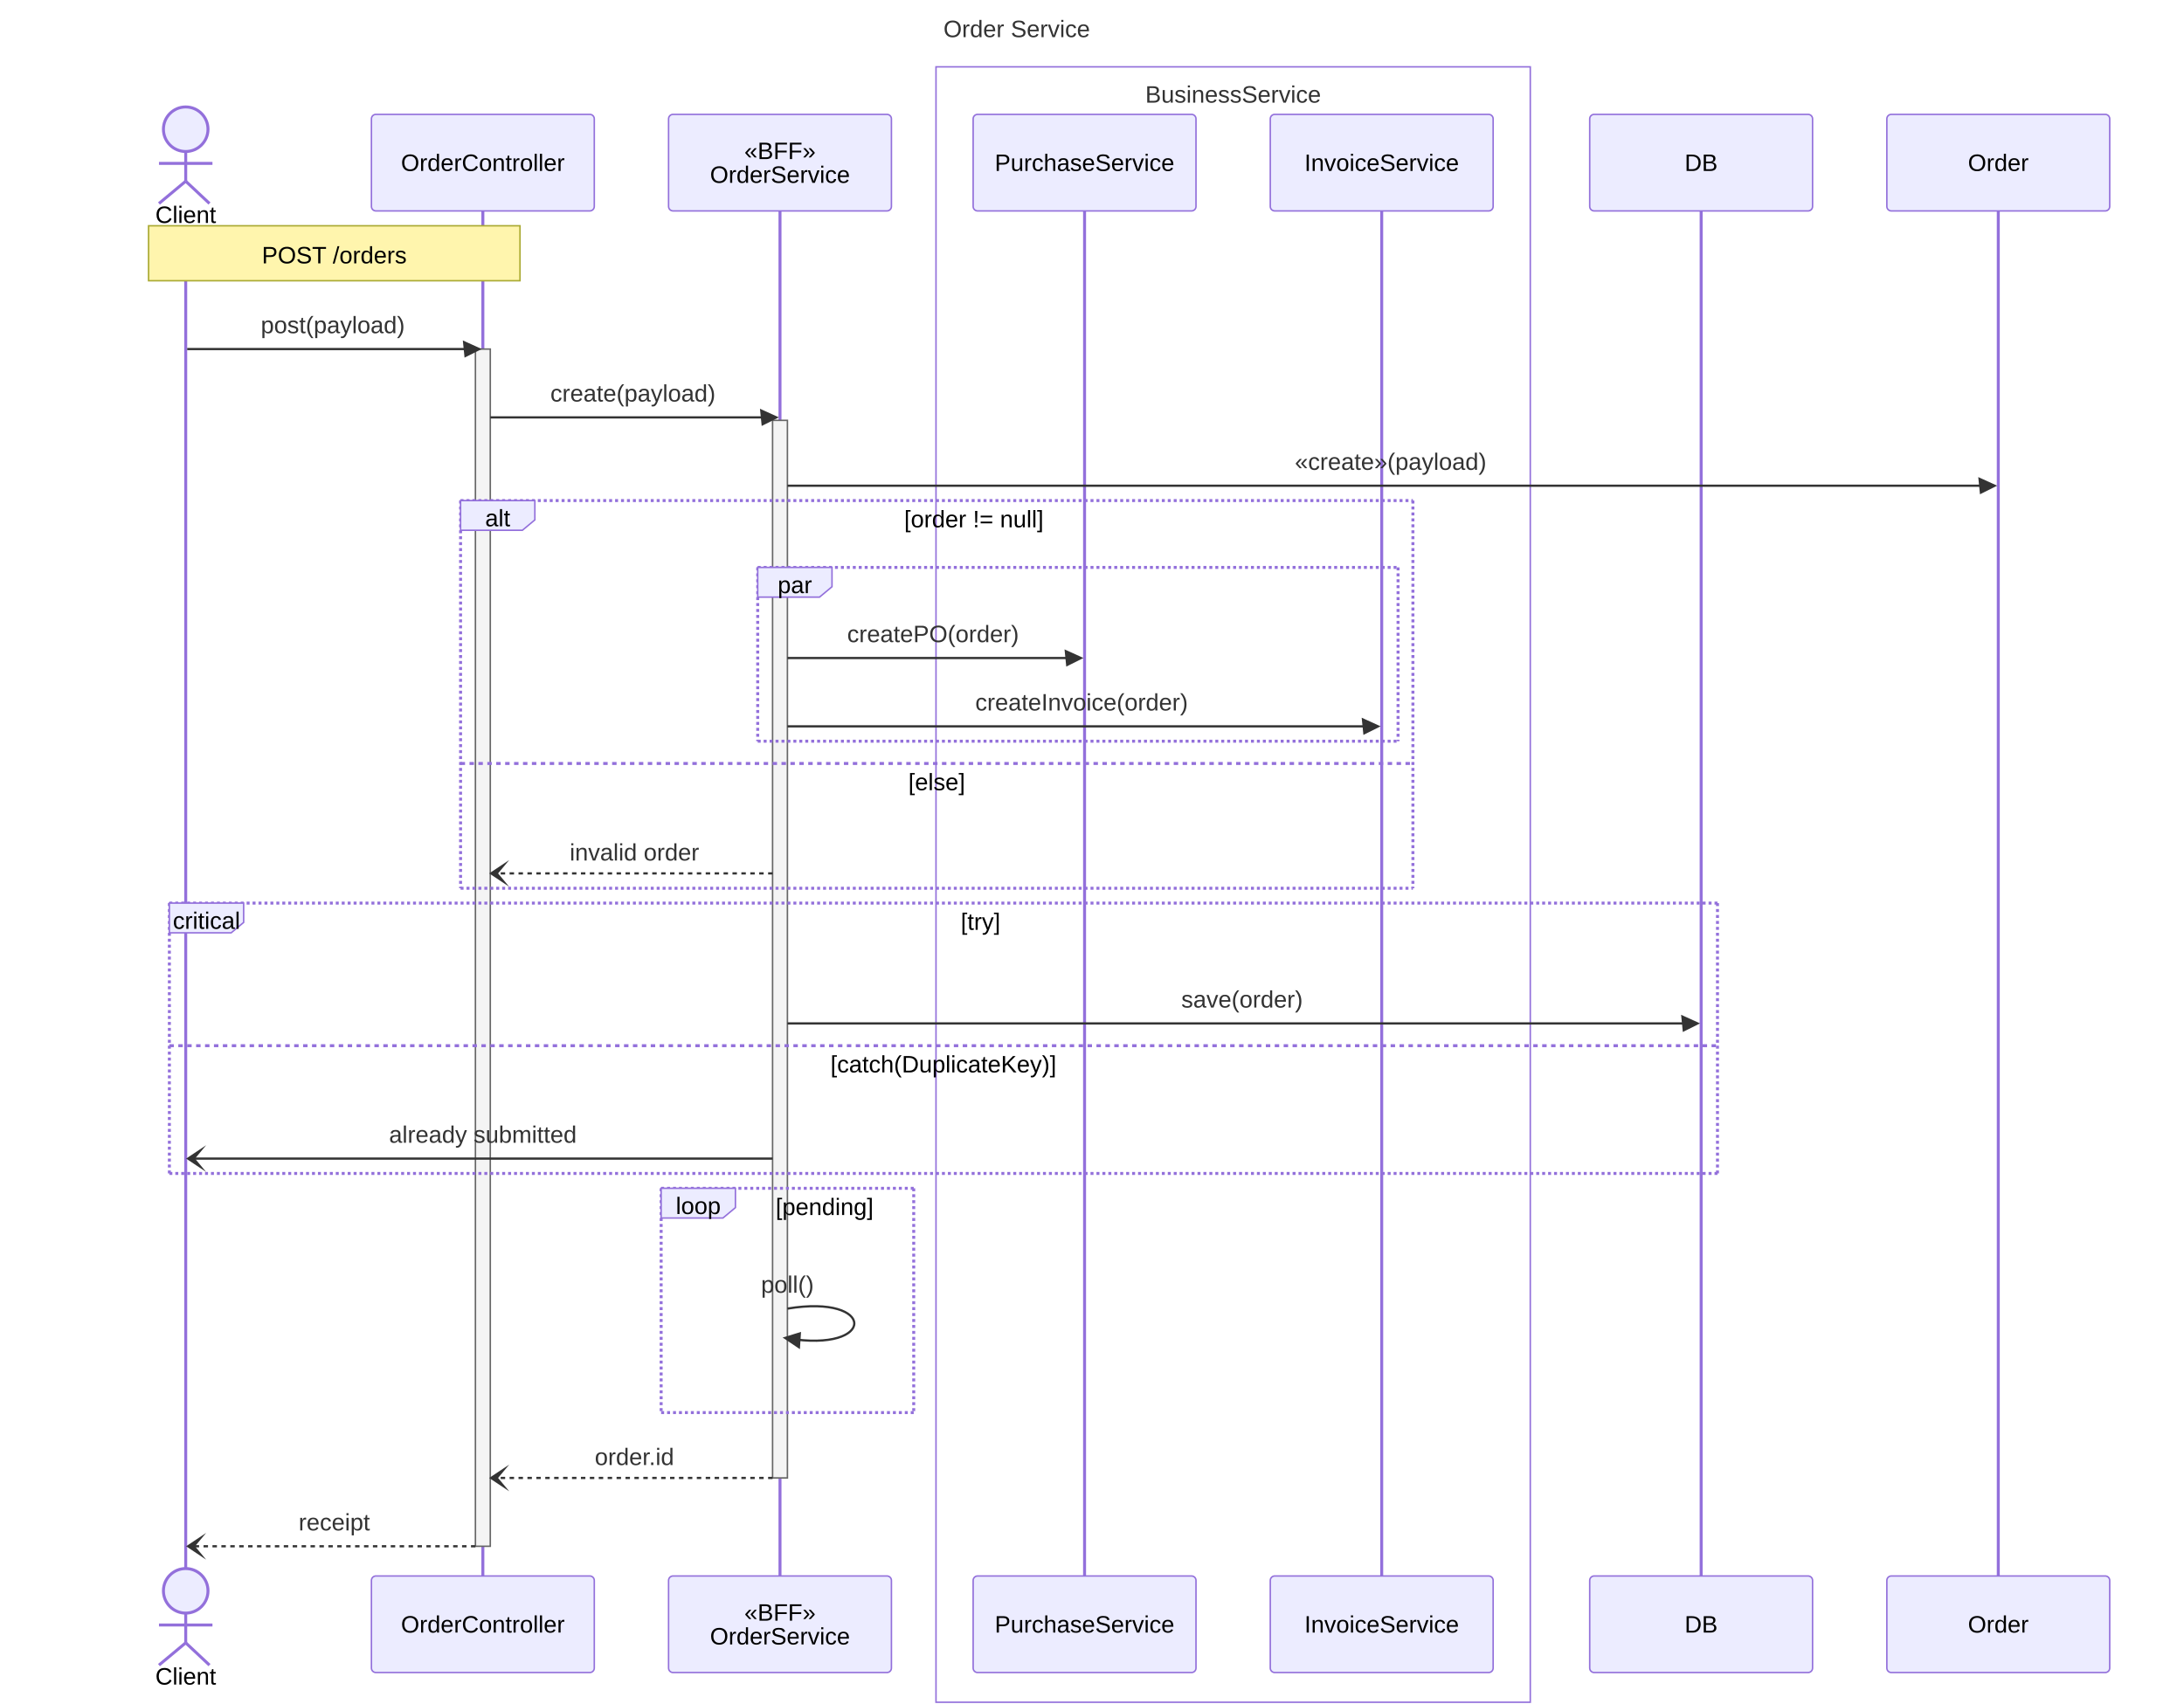
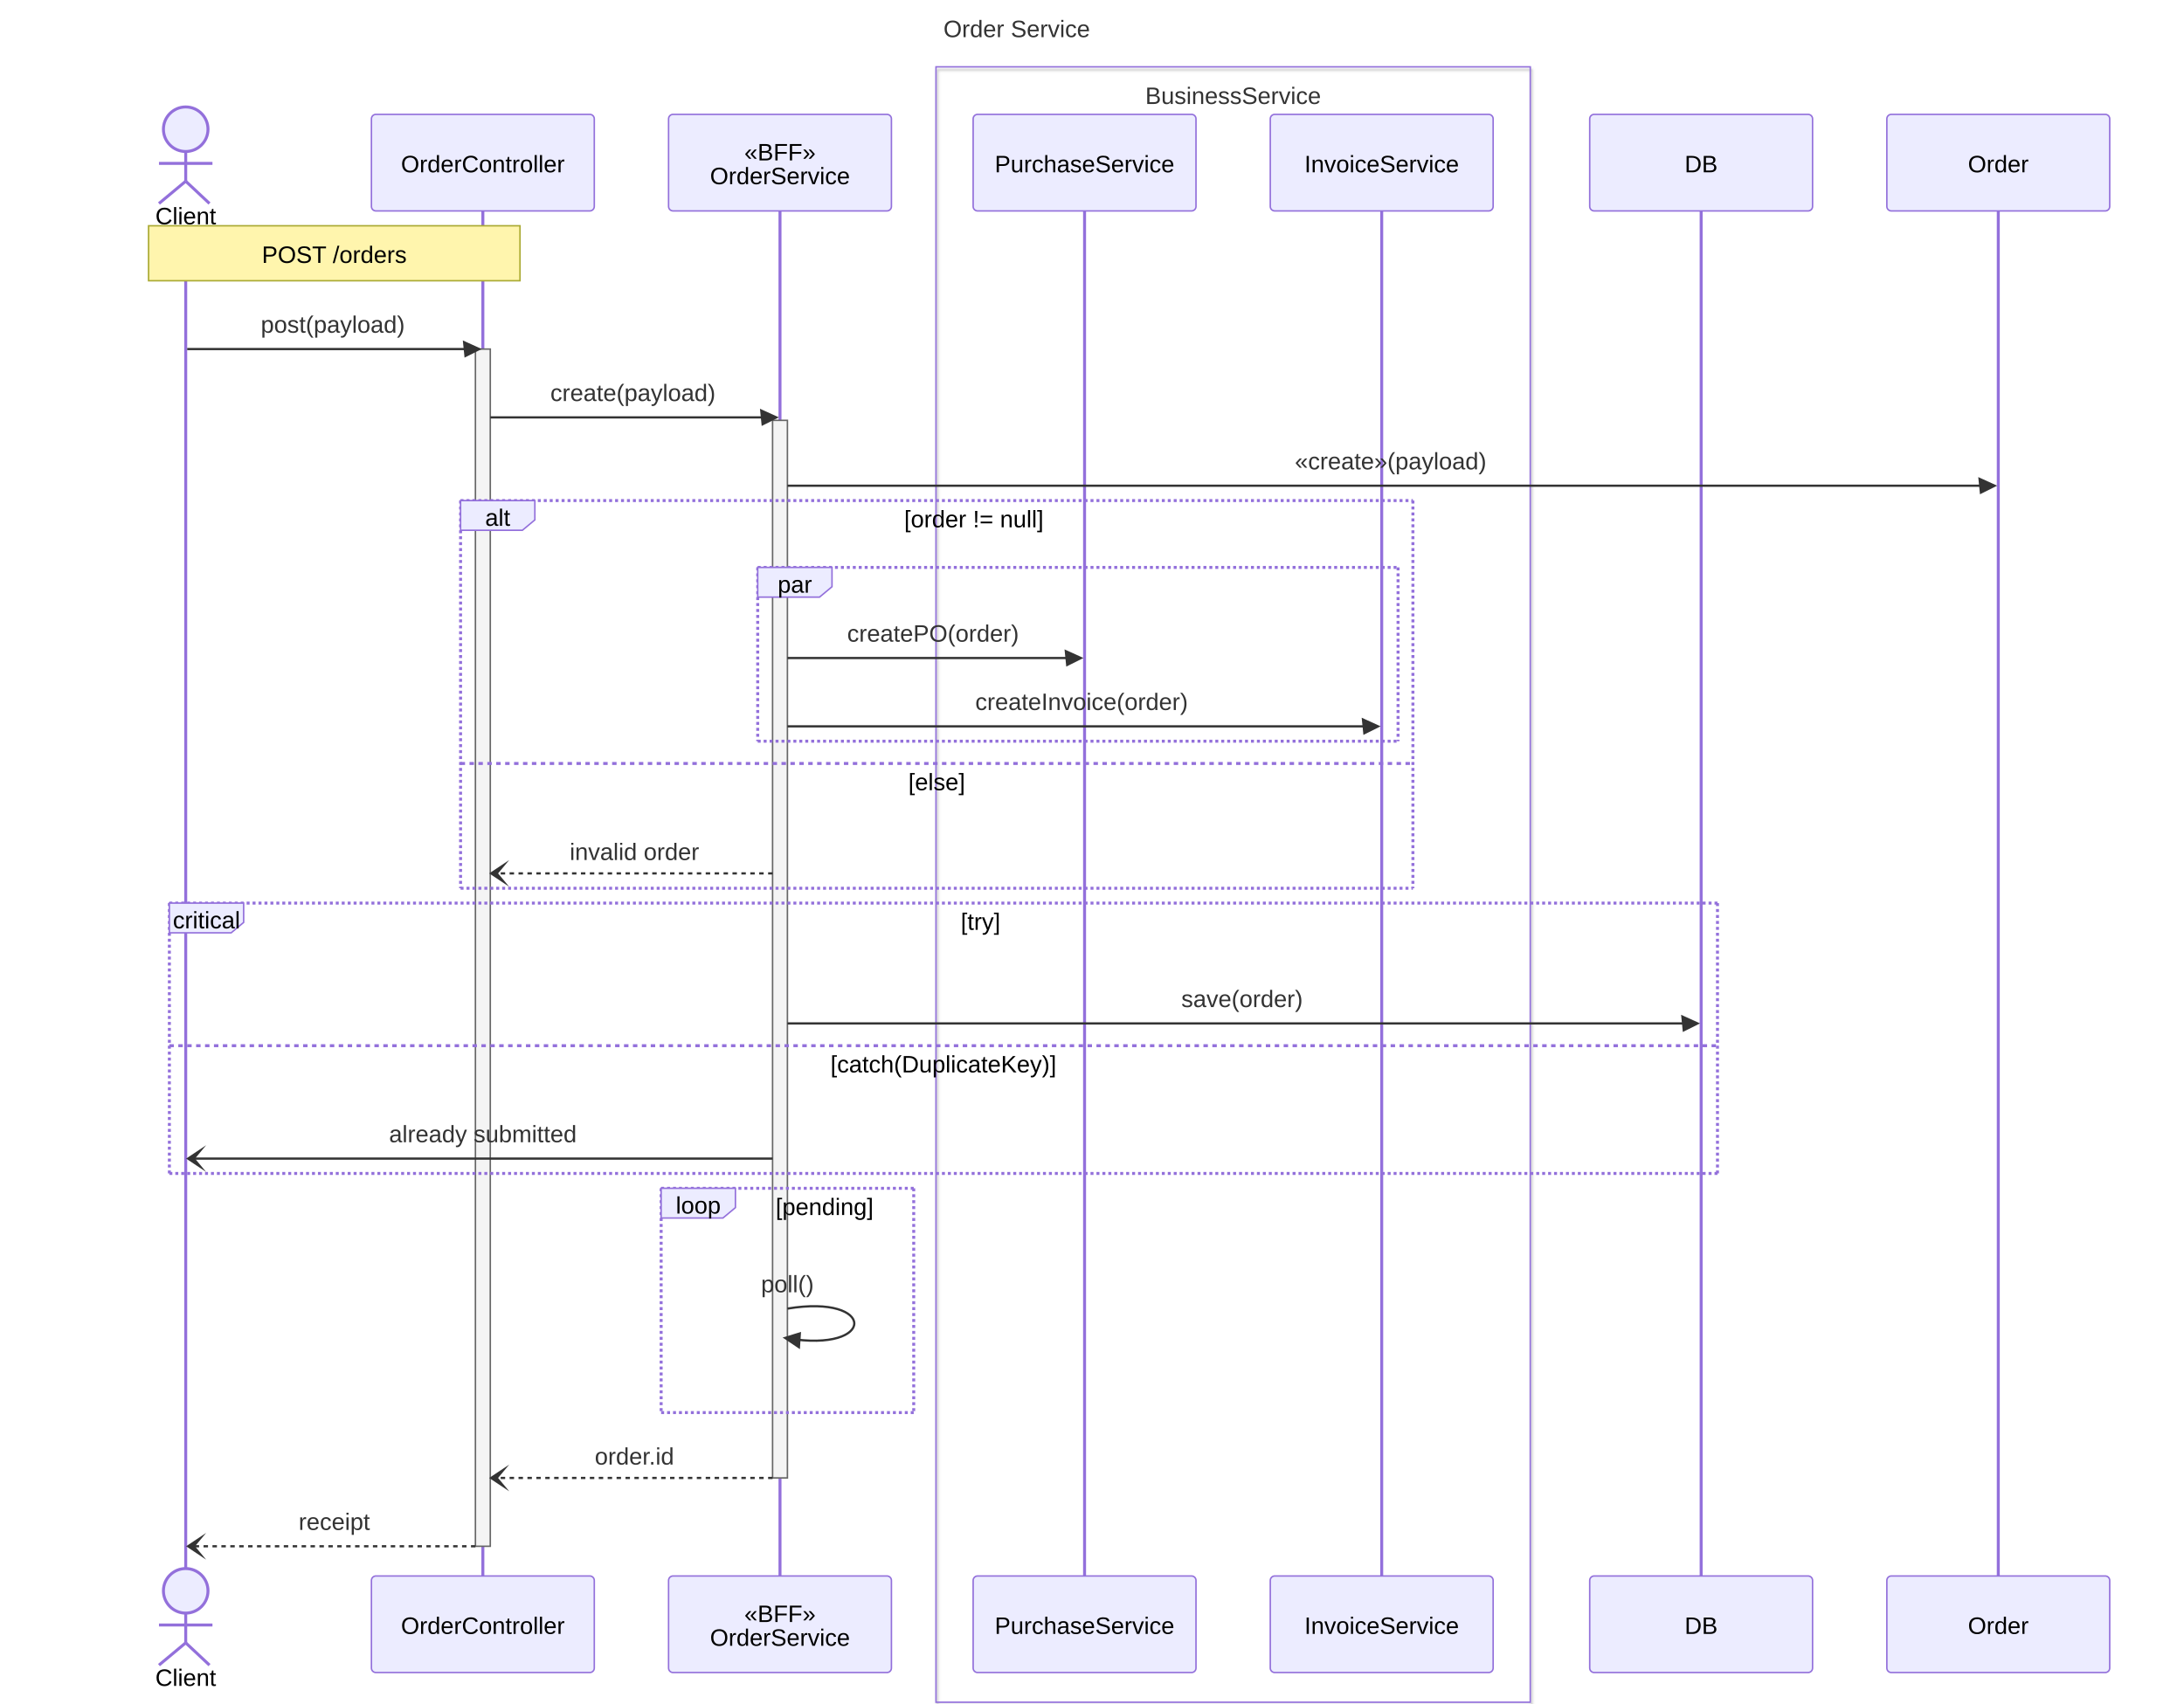
<svg xmlns="http://www.w3.org/2000/svg" id="my-svg" width="100%" class="zenuml" style="max-width: 1470px; background-color: white;" viewBox="-50 -50 1470 1147" role="graphics-document document" aria-roledescription="zenuml">
  <style>#my-svg{font-family:"trebuchet ms", verdana, arial, sans-serif;font-size:16px;}#my-svg text{font-family:"trebuchet ms", verdana, arial, sans-serif;}</style>
+   <defs>
+     <filter id="my-svg-shadow-0" x="-50%" y="-50%" width="200%" height="200%">
+       <feDropShadow dx="1" dy="2" stdDeviation="1" flood-color="rgb(185,185,185)" flood-opacity="1" />
+     </filter>
+   </defs>
  <g>
    <g class="lowered">
      <g class="box">
-         <rect class="rect" x="580" y="-5" width="400" height="1101" fill="none" stroke="#9370DB" stroke-width="1" />
-         <text x="780" y="19.1" text-anchor="middle" font-size="16" fill="#333">BusinessService</text>
+         <rect class="rect" x="580" y="-5" width="400" height="1101" fill="none" stroke="#9370DB" stroke-width="1" filter="url(#my-svg-shadow-0)" />
+         <text x="780" y="20" text-anchor="middle" font-size="16" fill="#333">BusinessService</text>
      </g>
      <g class="actor">
        <rect class="actor" x="1220" y="1011" width="150" height="65" rx="3" ry="3" fill="#ECECFF" stroke="#9370DB" stroke-width="1" />
-         <text class="actor" x="1295" y="1049.1" text-anchor="middle" font-size="16" fill="black">Order</text>
+         <text class="actor" x="1295" y="1050" text-anchor="middle" font-size="16" fill="black">Order</text>
      </g>
      <g class="actor">
        <rect class="actor" x="1020" y="1011" width="150" height="65" rx="3" ry="3" fill="#ECECFF" stroke="#9370DB" stroke-width="1" />
-         <text class="actor" x="1095" y="1049.1" text-anchor="middle" font-size="16" fill="black">DB</text>
+         <text class="actor" x="1095" y="1050" text-anchor="middle" font-size="16" fill="black">DB</text>
      </g>
      <g class="actor">
        <rect class="actor" x="805" y="1011" width="150" height="65" rx="3" ry="3" fill="#ECECFF" stroke="#9370DB" stroke-width="1" />
-         <text class="actor" x="880" y="1049.1" text-anchor="middle" font-size="16" fill="black">InvoiceService</text>
+         <text class="actor" x="880" y="1050" text-anchor="middle" font-size="16" fill="black">InvoiceService</text>
      </g>
      <g class="actor">
        <rect class="actor" x="605" y="1011" width="150" height="65" rx="3" ry="3" fill="#ECECFF" stroke="#9370DB" stroke-width="1" />
-         <text class="actor" x="680" y="1049.1" text-anchor="middle" font-size="16" fill="black">PurchaseService</text>
+         <text class="actor" x="680" y="1050" text-anchor="middle" font-size="16" fill="black">PurchaseService</text>
      </g>
      <g class="actor">
        <rect class="actor" x="400" y="1011" width="150" height="65" rx="3" ry="3" fill="#ECECFF" stroke="#9370DB" stroke-width="1" />
-         <text class="actor" x="475" y="1041.1" text-anchor="middle" font-size="16" fill="black">«BFF»</text>
-         <text class="actor" x="475" y="1057.1" text-anchor="middle" font-size="16" fill="black">OrderService</text>
+         <text class="actor" x="475" y="1042" text-anchor="middle" font-size="16" fill="black">«BFF»</text>
+         <text class="actor" x="475" y="1058" text-anchor="middle" font-size="16" fill="black">OrderService</text>
      </g>
      <g class="actor">
        <rect class="actor" x="200" y="1011" width="150" height="65" rx="3" ry="3" fill="#ECECFF" stroke="#9370DB" stroke-width="1" />
-         <text class="actor" x="275" y="1049.1" text-anchor="middle" font-size="16" fill="black">OrderController</text>
+         <text class="actor" x="275" y="1050" text-anchor="middle" font-size="16" fill="black">OrderController</text>
      </g>
      <g class="actor">
        <path class="actor-line" d="M1295,92L1295,1011" fill="none" stroke="#9370DB" stroke-width="2" />
        <rect class="actor" x="1220" y="27" width="150" height="65" rx="3" ry="3" fill="#ECECFF" stroke="#9370DB" stroke-width="1" />
-         <text class="actor" x="1295" y="65.1" text-anchor="middle" font-size="16" fill="black">Order</text>
+         <text class="actor" x="1295" y="66" text-anchor="middle" font-size="16" fill="black">Order</text>
      </g>
      <g class="actor">
        <path class="actor-line" d="M1095,92L1095,1011" fill="none" stroke="#9370DB" stroke-width="2" />
        <rect class="actor" x="1020" y="27" width="150" height="65" rx="3" ry="3" fill="#ECECFF" stroke="#9370DB" stroke-width="1" />
-         <text class="actor" x="1095" y="65.1" text-anchor="middle" font-size="16" fill="black">DB</text>
+         <text class="actor" x="1095" y="66" text-anchor="middle" font-size="16" fill="black">DB</text>
      </g>
      <g class="actor">
        <path class="actor-line" d="M880,92L880,1011" fill="none" stroke="#9370DB" stroke-width="2" />
        <rect class="actor" x="805" y="27" width="150" height="65" rx="3" ry="3" fill="#ECECFF" stroke="#9370DB" stroke-width="1" />
-         <text class="actor" x="880" y="65.1" text-anchor="middle" font-size="16" fill="black">InvoiceService</text>
+         <text class="actor" x="880" y="66" text-anchor="middle" font-size="16" fill="black">InvoiceService</text>
      </g>
      <g class="actor">
        <path class="actor-line" d="M680,92L680,1011" fill="none" stroke="#9370DB" stroke-width="2" />
        <rect class="actor" x="605" y="27" width="150" height="65" rx="3" ry="3" fill="#ECECFF" stroke="#9370DB" stroke-width="1" />
-         <text class="actor" x="680" y="65.1" text-anchor="middle" font-size="16" fill="black">PurchaseService</text>
+         <text class="actor" x="680" y="66" text-anchor="middle" font-size="16" fill="black">PurchaseService</text>
      </g>
      <g class="actor">
        <path class="actor-line" d="M475,92L475,1011" fill="none" stroke="#9370DB" stroke-width="2" />
        <rect class="actor" x="400" y="27" width="150" height="65" rx="3" ry="3" fill="#ECECFF" stroke="#9370DB" stroke-width="1" />
-         <text class="actor" x="475" y="57.1" text-anchor="middle" font-size="16" fill="black">«BFF»</text>
-         <text class="actor" x="475" y="73.1" text-anchor="middle" font-size="16" fill="black">OrderService</text>
+         <text class="actor" x="475" y="58" text-anchor="middle" font-size="16" fill="black">«BFF»</text>
+         <text class="actor" x="475" y="74" text-anchor="middle" font-size="16" fill="black">OrderService</text>
      </g>
      <g class="actor">
        <path class="actor-line" d="M275,92L275,1011" fill="none" stroke="#9370DB" stroke-width="2" />
        <rect class="actor" x="200" y="27" width="150" height="65" rx="3" ry="3" fill="#ECECFF" stroke="#9370DB" stroke-width="1" />
-         <text class="actor" x="275" y="65.1" text-anchor="middle" font-size="16" fill="black">OrderController</text>
+         <text class="actor" x="275" y="66" text-anchor="middle" font-size="16" fill="black">OrderController</text>
      </g>
      <g class="actor-lifeline">
        <path class="actor-line" d="M75,107L75,1011" fill="none" stroke="#9370DB" stroke-width="2" />
      </g>
    </g>
    <g class="body">
      <g class="note">
        <rect class="note" x="50" y="102" width="250" height="37" fill="#fff5ad" stroke="#aaaa33" stroke-width="1" />
-         <text class="noteText" x="175" y="127.32" text-anchor="middle" font-size="16" fill="black">POST /orders</text>
+         <text class="noteText" x="175" y="127" text-anchor="middle" font-size="16" fill="black">POST /orders</text>
      </g>
      <g class="activation">
        <rect class="activation0" x="270" y="185" width="10" height="806" fill="#f4f4f4" stroke="#666" stroke-width="1" />
      </g>
      <g class="activation">
        <rect class="activation0" x="470" y="233" width="10" height="712" fill="#f4f4f4" stroke="#666" stroke-width="1" />
      </g>
      <g class="frame">
        <path class="loopLine" d="M460,332L891,332" fill="none" stroke="#9370DB" stroke-width="2" stroke-dasharray="2 2" />
        <path class="loopLine" d="M891,332L891,449" fill="none" stroke="#9370DB" stroke-width="2" stroke-dasharray="2 2" />
        <path class="loopLine" d="M460,449L891,449" fill="none" stroke="#9370DB" stroke-width="2" stroke-dasharray="2 2" />
        <path class="loopLine" d="M460,332L460,449" fill="none" stroke="#9370DB" stroke-width="2" stroke-dasharray="2 2" />
        <path class="labelBox" d="M460,332L510,332L510,345L501.6,352L460,352Z" fill="#ECECFF" stroke="#9370DB" stroke-width="1" />
-         <text class="labelText" x="485" y="349.32" text-anchor="middle" font-size="16" fill="black">par</text>
+         <text class="labelText" x="485" y="349" text-anchor="middle" font-size="16" fill="black">par</text>
      </g>
      <g class="frame">
        <path class="loopLine" d="M260,287L901,287" fill="none" stroke="#9370DB" stroke-width="2" stroke-dasharray="2 2" />
        <path class="loopLine" d="M901,287L901,548" fill="none" stroke="#9370DB" stroke-width="2" stroke-dasharray="2 2" />
        <path class="loopLine" d="M260,548L901,548" fill="none" stroke="#9370DB" stroke-width="2" stroke-dasharray="2 2" />
        <path class="loopLine" d="M260,287L260,548" fill="none" stroke="#9370DB" stroke-width="2" stroke-dasharray="2 2" />
        <path class="loopLine" d="M260,464L901,464" fill="none" stroke="#9370DB" stroke-width="2" stroke-dasharray="3 3" />
        <path class="labelBox" d="M260,287L310,287L310,300L301.6,307L260,307Z" fill="#ECECFF" stroke="#9370DB" stroke-width="1" />
-         <text class="labelText" x="285" y="304.32" text-anchor="middle" font-size="16" fill="black">alt</text>
+         <text class="labelText" x="285" y="304" text-anchor="middle" font-size="16" fill="black">alt</text>
        <text class="loopText" x="605.5" y="305" text-anchor="middle" font-size="16" fill="black">[order != null]</text>
        <text class="sectionTitle" x="580.5" y="482" text-anchor="middle" font-size="16" fill="black">[else]</text>
      </g>
      <g class="frame">
        <path class="loopLine" d="M64,558L1106,558" fill="none" stroke="#9370DB" stroke-width="2" stroke-dasharray="2 2" />
        <path class="loopLine" d="M1106,558L1106,740" fill="none" stroke="#9370DB" stroke-width="2" stroke-dasharray="2 2" />
        <path class="loopLine" d="M64,740L1106,740" fill="none" stroke="#9370DB" stroke-width="2" stroke-dasharray="2 2" />
        <path class="loopLine" d="M64,558L64,740" fill="none" stroke="#9370DB" stroke-width="2" stroke-dasharray="2 2" />
        <path class="loopLine" d="M64,654L1106,654" fill="none" stroke="#9370DB" stroke-width="2" stroke-dasharray="3 3" />
        <path class="labelBox" d="M64,558L114,558L114,571L105.6,578L64,578Z" fill="#ECECFF" stroke="#9370DB" stroke-width="1" />
-         <text class="labelText" x="89" y="575.32" text-anchor="middle" font-size="16" fill="black">critical</text>
+         <text class="labelText" x="89" y="575" text-anchor="middle" font-size="16" fill="black">critical</text>
        <text class="loopText" x="610" y="576" text-anchor="middle" font-size="16" fill="black">[try]</text>
        <text class="sectionTitle" x="585" y="672" text-anchor="middle" font-size="16" fill="black">[catch(DuplicateKey)]</text>
      </g>
      <g class="frame">
        <path class="loopLine" d="M395,750L565,750" fill="none" stroke="#9370DB" stroke-width="2" stroke-dasharray="2 2" />
        <path class="loopLine" d="M565,750L565,901" fill="none" stroke="#9370DB" stroke-width="2" stroke-dasharray="2 2" />
        <path class="loopLine" d="M395,901L565,901" fill="none" stroke="#9370DB" stroke-width="2" stroke-dasharray="2 2" />
        <path class="loopLine" d="M395,750L395,901" fill="none" stroke="#9370DB" stroke-width="2" stroke-dasharray="2 2" />
        <path class="labelBox" d="M395,750L445,750L445,763L436.6,770L395,770Z" fill="#ECECFF" stroke="#9370DB" stroke-width="1" />
-         <text class="labelText" x="420" y="767.32" text-anchor="middle" font-size="16" fill="black">loop</text>
+         <text class="labelText" x="420" y="767" text-anchor="middle" font-size="16" fill="black">loop</text>
        <text class="loopText" x="505" y="768" text-anchor="middle" font-size="16" fill="black">[pending]</text>
      </g>
      <g class="actor-man">
        <path d="M75,52L75,72" fill="none" stroke="#9370DB" stroke-width="2" />
        <path d="M57,60L93,60" fill="none" stroke="#9370DB" stroke-width="2" />
        <path d="M57,87L75,72" fill="none" stroke="#9370DB" stroke-width="2" />
        <path d="M75,72L91,87" fill="none" stroke="#9370DB" stroke-width="2" />
        <circle cx="75" cy="37" r="15" fill="#ECECFF" stroke="#9370DB" stroke-width="2" />
-         <text class="actor" x="75" y="100.1" text-anchor="middle" font-size="16" fill="black">Client</text>
-       </g>
-       <g class="message">
-         <text class="messageText" x="174" y="174.32" text-anchor="middle" font-size="16" fill="#333">post(payload)</text>
+         <text class="actor" x="75" y="101" text-anchor="middle" font-size="16" fill="black">Client</text>
+       </g>
+       <g class="message">
+         <text class="messageText" x="174" y="174" text-anchor="middle" font-size="16" fill="#333">post(payload)</text>
        <path class="messageLine0" d="M76,185L271,185" fill="none" stroke="#333" stroke-width="1.5" />
        <path class="arrowhead" d="M262.1,180L273.1,185L263.1,190Z" fill="#333" stroke="#333" stroke-width="1" />
      </g>
      <g class="message">
-         <text class="messageText" x="376" y="220.32" text-anchor="middle" font-size="16" fill="#333">create(payload)</text>
+         <text class="messageText" x="376" y="220" text-anchor="middle" font-size="16" fill="#333">create(payload)</text>
        <path class="messageLine0" d="M280,231L471,231" fill="none" stroke="#333" stroke-width="1.5" />
        <path class="arrowhead" d="M462.1,226L473.1,231L463.1,236Z" fill="#333" stroke="#333" stroke-width="1" />
      </g>
      <g class="message">
-         <text class="messageText" x="886" y="266.32" text-anchor="middle" font-size="16" fill="#333">«create»(payload)</text>
+         <text class="messageText" x="886" y="266" text-anchor="middle" font-size="16" fill="#333">«create»(payload)</text>
        <path class="messageLine0" d="M480,277L1291,277" fill="none" stroke="#333" stroke-width="1.5" />
        <path class="arrowhead" d="M1282.1,272L1293.1,277L1283.1,282Z" fill="#333" stroke="#333" stroke-width="1" />
      </g>
      <g class="message">
-         <text class="messageText" x="578" y="382.32" text-anchor="middle" font-size="16" fill="#333">createPO(order)</text>
+         <text class="messageText" x="578" y="382" text-anchor="middle" font-size="16" fill="#333">createPO(order)</text>
        <path class="messageLine0" d="M480,393L676,393" fill="none" stroke="#333" stroke-width="1.5" />
        <path class="arrowhead" d="M667.1,388L678.1,393L668.1,398Z" fill="#333" stroke="#333" stroke-width="1" />
      </g>
      <g class="message">
-         <text class="messageText" x="678" y="428.32" text-anchor="middle" font-size="16" fill="#333">createInvoice(order)</text>
+         <text class="messageText" x="678" y="428" text-anchor="middle" font-size="16" fill="#333">createInvoice(order)</text>
        <path class="messageLine0" d="M480,439L876,439" fill="none" stroke="#333" stroke-width="1.5" />
        <path class="arrowhead" d="M867.1,434L878.1,439L868.1,444Z" fill="#333" stroke="#333" stroke-width="1" />
      </g>
      <g class="message">
-         <text class="messageText" x="377" y="529.32" text-anchor="middle" font-size="16" fill="#333">invalid order</text>
+         <text class="messageText" x="377" y="529" text-anchor="middle" font-size="16" fill="#333">invalid order</text>
        <path class="messageLine1" d="M470,538L283,538" fill="none" stroke="#333" stroke-width="1.5" stroke-dasharray="3 3" />
        <path d="M279.25,538L292.75,529L285.25,538L292.75,547Z" fill="#333" stroke="none" />
      </g>
      <g class="message">
-         <text class="messageText" x="786" y="628.32" text-anchor="middle" font-size="16" fill="#333">save(order)</text>
+         <text class="messageText" x="786" y="628" text-anchor="middle" font-size="16" fill="#333">save(order)</text>
        <path class="messageLine0" d="M480,639L1091,639" fill="none" stroke="#333" stroke-width="1.5" />
        <path class="arrowhead" d="M1082.1,634L1093.1,639L1083.1,644Z" fill="#333" stroke="#333" stroke-width="1" />
      </g>
      <g class="message">
-         <text class="messageText" x="275" y="719.32" text-anchor="middle" font-size="16" fill="#333">already submitted</text>
+         <text class="messageText" x="275" y="719" text-anchor="middle" font-size="16" fill="#333">already submitted</text>
        <path class="messageLine0" d="M470,730L79,730" fill="none" stroke="#333" stroke-width="1.5" />
        <path d="M75.25,730L88.75,721L81.25,730L88.75,739Z" fill="#333" stroke="none" />
      </g>
      <g class="message">
-         <text class="messageText" x="480" y="820.32" text-anchor="middle" font-size="16" fill="#333">poll()</text>
+         <text class="messageText" x="480" y="820" text-anchor="middle" font-size="16" fill="#333">poll()</text>
        <path class="messageLine0" d="M480,831C540,821,540,861,480,851" fill="none" stroke="#333" stroke-width="1.5" />
        <path class="arrowhead" d="M487.957,857.395L477.929,850.655L488.615,847.367Z" fill="#333" stroke="#333" stroke-width="1" />
      </g>
      <g class="message">
-         <text class="messageText" x="377" y="936.32" text-anchor="middle" font-size="16" fill="#333">order.id</text>
+         <text class="messageText" x="377" y="936" text-anchor="middle" font-size="16" fill="#333">order.id</text>
        <path class="messageLine1" d="M470,945L283,945" fill="none" stroke="#333" stroke-width="1.5" stroke-dasharray="3 3" />
        <path d="M279.25,945L292.75,936L285.25,945L292.75,954Z" fill="#333" stroke="none" />
      </g>
      <g class="message">
-         <text class="messageText" x="175" y="980.32" text-anchor="middle" font-size="16" fill="#333">receipt</text>
+         <text class="messageText" x="175" y="980" text-anchor="middle" font-size="16" fill="#333">receipt</text>
        <path class="messageLine1" d="M270,991L79,991" fill="none" stroke="#333" stroke-width="1.5" stroke-dasharray="3 3" />
        <path d="M75.25,991L88.75,982L81.25,991L88.75,1000Z" fill="#333" stroke="none" />
      </g>
      <g class="actor-man">
        <path d="M75,1036L75,1056" fill="none" stroke="#9370DB" stroke-width="2" />
        <path d="M57,1044L93,1044" fill="none" stroke="#9370DB" stroke-width="2" />
        <path d="M57,1071L75,1056" fill="none" stroke="#9370DB" stroke-width="2" />
        <path d="M75,1056L91,1071" fill="none" stroke="#9370DB" stroke-width="2" />
        <circle cx="75" cy="1021" r="15" fill="#ECECFF" stroke="#9370DB" stroke-width="2" />
-         <text class="actor" x="75" y="1084.1" text-anchor="middle" font-size="16" fill="black">Client</text>
+         <text class="actor" x="75" y="1085" text-anchor="middle" font-size="16" fill="black">Client</text>
      </g>
    </g>
    <g class="title">
      <text x="585" y="-25" text-anchor="start" font-size="16" fill="#333">Order Service</text>
    </g>
  </g>
</svg>
